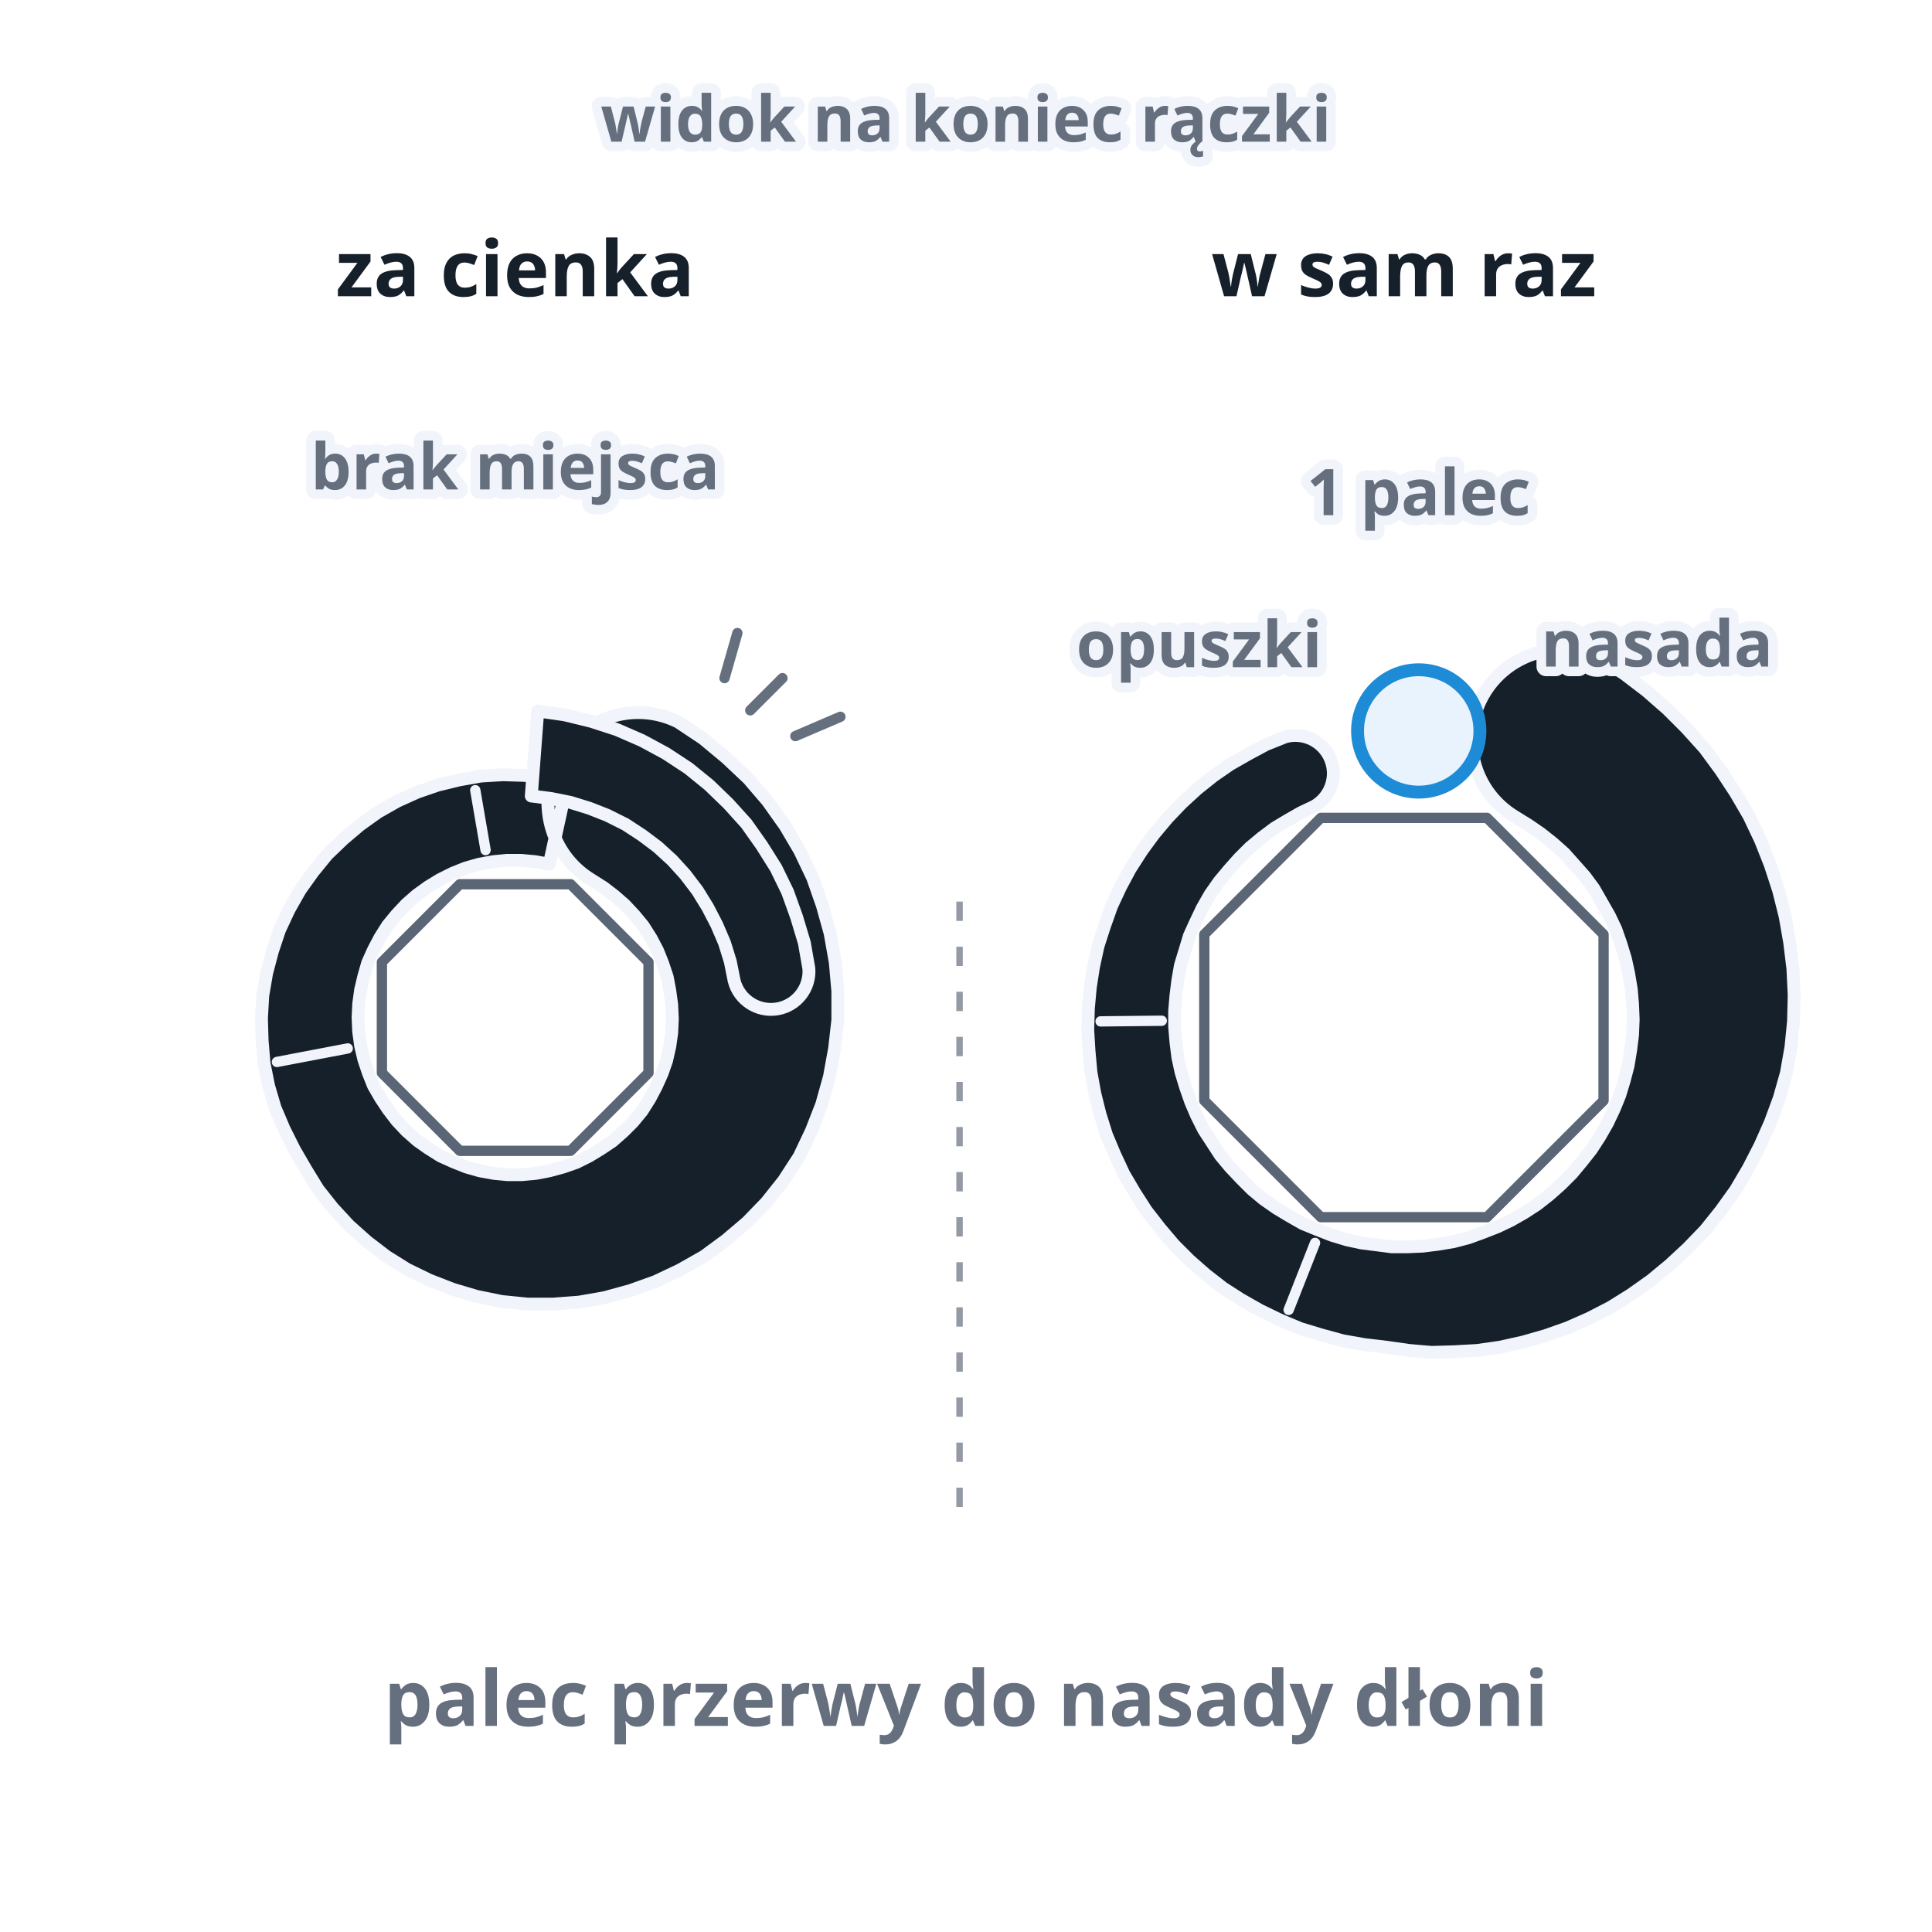
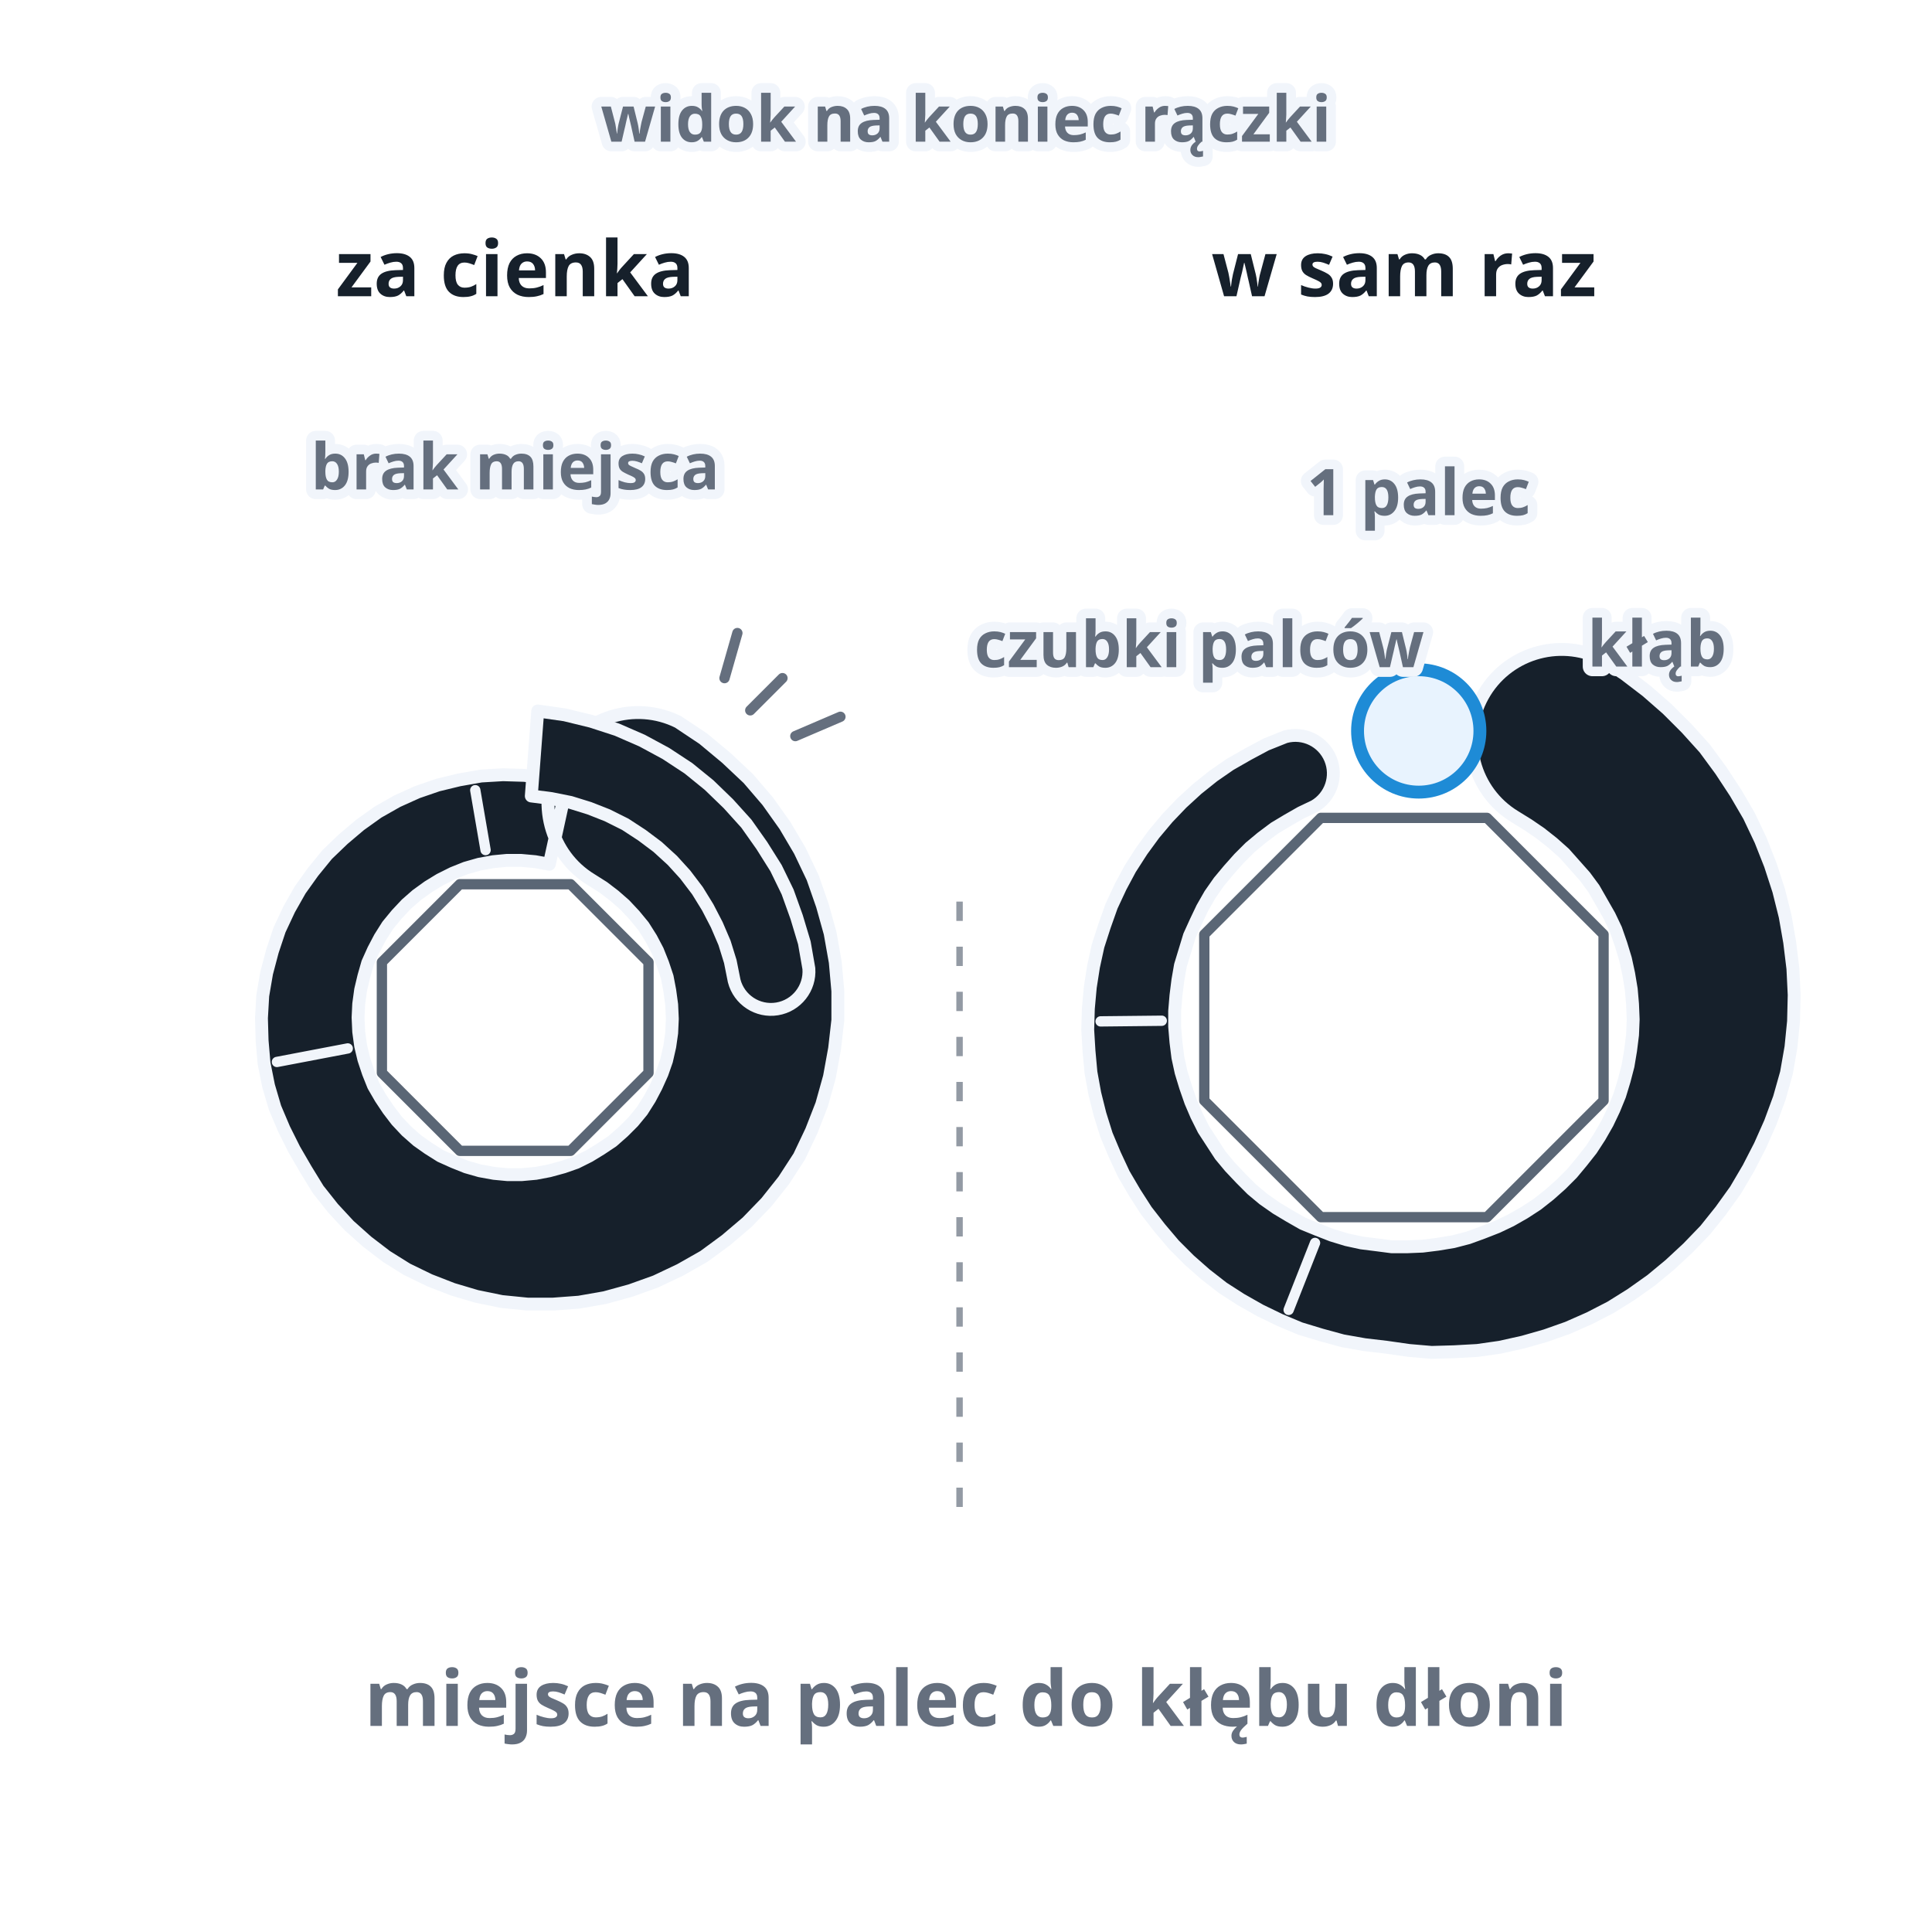
- <svg xmlns="http://www.w3.org/2000/svg" viewBox="0 0 300 300" role="img" aria-label="Dwie rączki w przekroju, widziane od końca rączki, z dłonią jako opaską wokół nich. Po lewej rączka jest za cienka: ta sama dłoń sięga tak daleko, że opuszki palców wbijają się w nasadę dłoni. Po prawej pasuje: między opuszkami a nasadą dłoni zostaje mniej więcej szerokość palca wskazującego.">
+ <svg xmlns="http://www.w3.org/2000/svg" viewBox="0 0 300 300" role="img" aria-label="Dwie rączki w przekroju, widziane od końca rączki, z dłonią jako opaską wokół nich. Po lewej rączka jest za cienka: ta sama dłoń sięga tak daleko, że czubki palców wbijają się w kłąb dłoni. Po prawej pasuje: między czubkami palców a kłębem dłoni zostaje mniej więcej szerokość palca wskazującego.">
  <style>
    .s-griff{fill:var(--flaeche,#fff);stroke:var(--tinte-2,#5a6675);stroke-width:1.6;stroke-linejoin:round}
    .s-hand{fill:var(--tinte,#16202b);stroke:var(--flaeche-2,#f1f5fb);stroke-width:2;stroke-linejoin:round}
    .s-kerbe{fill:none;stroke:var(--flaeche-2,#f1f5fb);stroke-width:1.6;stroke-linecap:round}
    .s-links{text-anchor:start}
    .s-rechts{text-anchor:end}
    .s-druck{fill:none;stroke:var(--tinte-3,#656f7e);stroke-width:1.6;stroke-linecap:round}
    .s-finger{fill:var(--primaer-weich,#e8f3fe);stroke:var(--primaer-dunkel,#1e8bd6);stroke-width:2}
    .s-rahmen{fill:none;stroke:var(--tinte-3,#656f7e);stroke-width:1.6}
    .s-saiten{fill:none;stroke:var(--tinte-3,#656f7e);stroke-width:0.6;opacity:.7}
    .s-schaft{fill:none;stroke:var(--tinte-3,#656f7e);stroke-linecap:round}
    .s-cmkopf{fill:var(--primaer-weich,#e8f3fe);stroke:var(--primaer-dunkel,#1e8bd6);stroke-width:3.4}
    .s-cmsaiten{fill:none;stroke:var(--primaer-dunkel,#1e8bd6);stroke-width:0.7;opacity:.55}
    .s-cmschaft{fill:none;stroke:var(--primaer-dunkel,#1e8bd6);stroke-linecap:round}
    .s-masz{fill:none;stroke:var(--tinte-3,#656f7e);stroke-width:1.2}
    .s-pfeil{fill:var(--tinte-3,#656f7e)}
    .s-apfeil{fill:var(--primaer-dunkel,#1e8bd6)}
    .s-saite{fill:var(--tinte,#16202b)}
    .s-saite2{fill:none;stroke:var(--tinte,#16202b);stroke-width:1.6}
    .s-bett{fill:none;stroke:var(--tinte,#16202b);stroke-width:2.2;stroke-linecap:round}
    .s-rahmenstueck{fill:var(--tinte-2,#5a6675)}
    .s-faecher{fill:var(--primaer-weich,#e8f3fe);stroke:var(--primaer-dunkel,#1e8bd6);stroke-width:1;stroke-dasharray:2 3}
    .s-flug{fill:none;stroke:var(--primaer-dunkel,#1e8bd6);stroke-width:2.4;stroke-linecap:round}
    .s-ball{fill:var(--tinte,#16202b)}
    .s-trenner{fill:none;stroke:var(--tinte-3,#656f7e);stroke-width:1;stroke-dasharray:3 4;opacity:.7}
    .s-titel{fill:var(--tinte,#16202b);font:700 12px/1 system-ui,sans-serif;text-anchor:middle}
    .s-name{fill:var(--tinte-2,#5a6675);font:600 11px/1 system-ui,sans-serif;text-anchor:middle}
    .s-name2{fill:var(--primaer-tief,#1568ad);font:700 11px/1 system-ui,sans-serif;text-anchor:middle}
    .s-teil{fill:var(--tinte-3,#656f7e);font:600 10px/1 system-ui,sans-serif;text-anchor:middle;paint-order:stroke;stroke:var(--flaeche-2,#f1f5fb);stroke-width:3;stroke-linejoin:round}
    .s-teilw{fill:var(--tinte,#16202b);font:600 10px/1 system-ui,sans-serif;text-anchor:middle;paint-order:stroke;stroke:var(--primaer-weich,#e8f3fe);stroke-width:3;stroke-linejoin:round}
    .s-zahl{fill:var(--tinte,#16202b);font:700 11px/1 system-ui,sans-serif;text-anchor:middle;paint-order:stroke;stroke:var(--flaeche-2,#f1f5fb);stroke-width:4;stroke-linejoin:round}
    .st{fill:var(--tinte-3,#656f7e);font:600 12px/1 system-ui,sans-serif;text-anchor:middle}
  </style>
  <defs>
    <marker id="mp" viewBox="0 0 10 10" markerWidth="7" markerHeight="7" refX="8.5" refY="5" orient="auto-start-reverse">
      <path d="M1,1 L9,5 L1,9 Z" class="s-pfeil" />
    </marker>
    <marker id="ma" viewBox="0 0 10 10" markerWidth="6" markerHeight="6" refX="8" refY="5" orient="auto">
      <path d="M1,1 L9,5 L1,9 Z" class="s-apfeil" />
    </marker>
  </defs>
  <text class="s-teil" x="150" y="22">widok na koniec rączki</text>
  <text class="s-titel" x="80" y="46">za cienka</text>
  <text class="s-titel" x="218" y="46">w sam raz</text>
  <path class="s-trenner" d="M149,140 L149,236" />
  <path class="s-griff" d="M100.7,166.6L88.6,178.7L71.4,178.7L59.3,166.6L59.3,149.4L71.4,137.3L88.6,137.3L100.7,149.4Z" />
  <path class="s-griff" d="M249,170.9L230.9,189L205.1,189L187,170.9L187,145.1L205.1,127L230.9,127L249,145.1Z" />
  <path class="s-hand" d="M105.3,112.1L109.2,114.7L112.8,117.7L116.2,120.9L119.2,124.4L121.9,128.2L124.2,132.1L126.2,136.3L127.7,140.6L128.9,144.9L129.7,149.4L130.1,153.9L130.1,158.4L129.6,162.8L128.8,167.2L127.6,171.5L126,175.6L124.1,179.6L121.7,183.3L119,186.7L116,189.8L112.7,192.6L109.3,195.1L105.6,197.2L101.8,199L97.9,200.4L93.9,201.5L89.9,202.2L85.9,202.5L81.9,202.5L77.9,202.1L74,201.3L70.3,200.2L66.7,198.8L63.2,197.1L60,195.1L57,192.8L54.2,190.3L51.7,187.6L49.4,184.7L47.5,181.6L45.7,178.5L44.1,175.3L42.7,172L41.7,168.6L41,165.1L40.7,161.6L40.6,158.1L40.8,154.6L41.4,151.1L42.3,147.7L43.4,144.4L44.9,141.2L46.6,138.2L48.6,135.4L50.8,132.7L53.3,130.3L55.9,128.1L58.7,126.1L61.7,124.4L64.8,123L68,121.9L71.3,121.1L74.7,120.5L78.1,120.3L81.4,120.4L84.8,120.8L88.1,121.4L85.3,134.2L83.1,133.8L80.9,133.6L78.7,133.6L76.6,133.8L74.4,134.2L72.3,134.8L70.3,135.6L68.3,136.6L66.5,137.7L64.7,139L63.1,140.4L61.6,142L60.2,143.7L59,145.6L58,147.5L57.1,149.5L56.5,151.6L56,153.7L55.7,155.9L55.6,158L55.7,160.2L56,162.4L56.5,164.5L57.2,166.6L58,168.6L59.1,170.5L60.3,172.3L61.6,174L63.1,175.6L64.8,177.1L66.5,178.3L68.4,179.5L70.4,180.4L72.4,181.2L74.5,181.8L76.7,182.2L78.8,182.4L81,182.4L83.2,182.2L85.3,181.8L87.5,181.2L89.5,180.5L91.5,179.5L93.3,178.4L95.1,177.2L96.8,175.7L98.3,174.2L99.7,172.5L100.9,170.6L101.9,168.7L102.8,166.7L103.5,164.7L104,162.5L104.3,160.4L104.4,158.2L104.3,156L104,153.8L103.6,151.7L102.9,149.6L102.1,147.6L101.1,145.7L99.9,143.8L98.5,142.1L97,140.5L95.4,139.1L93.7,137.8L91.8,136.6A14,14 0 0 1 105.3,112.1Z" />
  <path class="s-kerbe" d="M54,162.8L43,164.9M75.4,132L73.8,122.7" />
  <path class="s-hand" d="M83.5,110.4L87.7,111L91.8,112L95.8,113.3L99.7,115L103.4,117L106.9,119.3L110.1,121.9L113.1,124.8L115.9,127.9L118.3,131.3L120.5,134.8L122.3,138.5L123.7,142.4L124.9,146.4L125.6,150.4A5.9,5.9 0 0 1 114,152.3L113.4,149.3L112.5,146.4L111.3,143.6L109.9,140.9L108.3,138.3L106.4,135.8L104.4,133.6L102.1,131.5L99.7,129.7L97.1,128L94.3,126.6L91.5,125.5L88.6,124.6L85.6,124L82.5,123.6Z" />
  <path class="s-hand" d="M248.7,102.3L252.3,104.7L255.7,107.3L258.9,110.1L261.9,113.1L264.7,116.2L267.2,119.6L269.5,123.1L271.6,126.7L273.4,130.5L274.9,134.3L276.2,138.3L277.2,142.3L277.9,146.3L278.4,150.4L278.6,154.5L278.5,158.6L278.1,162.6L277.4,166.6L276.3,170.5L274.9,174.3L273.3,177.9L271.5,181.4L269.5,184.8L267.2,188L264.8,191L262.1,193.8L259.3,196.4L256.4,198.8L253.3,201L250.1,203L246.8,204.7L243.4,206.2L240,207.4L236.5,208.4L232.9,209.2L229.4,209.7L225.8,209.9L222.3,210L218.8,209.7L215.3,209.2L211.9,208.8L208.5,208.2L205.2,207.3L201.9,206.3L198.8,205L195.7,203.5L192.7,201.8L189.9,200L187.2,197.9L184.7,195.7L182.3,193.3L180.1,190.7L178,188L176.2,185.2L174.5,182.3L173.1,179.3L171.8,176.2L170.8,173L170,169.8L169.4,166.5L169.1,163.2L168.9,159.9L169,156.6L169.3,153.3L169.8,150.1L170.5,146.9L171.5,143.8L172.6,140.7L174,137.7L175.5,134.9L177.3,132.1L179.2,129.5L181.3,127L183.5,124.7L185.9,122.5L188.4,120.5L191,118.7L193.8,117.1L196.6,115.6L199.6,114.4A5.9,5.9 0 0 1 204.1,125.2L202,126.2L199.9,127.4L197.9,128.6L195.9,130.1L194.1,131.6L192.4,133.3L190.8,135.1L189.3,136.9L187.9,138.9L186.7,141L185.7,143.1L184.7,145.3L184,147.6L183.3,149.9L182.9,152.2L182.6,154.6L182.4,157L182.4,159.4L182.6,161.8L182.9,164.2L183.4,166.5L184.1,168.8L184.9,171.1L185.8,173.2L186.9,175.4L188.2,177.4L189.5,179.4L191,181.2L192.7,183L194.4,184.7L196.2,186.2L198.2,187.6L200.2,188.8L202.3,190L204.5,190.9L206.8,191.8L209.1,192.5L211.4,193L213.8,193.3L216.1,193.6L218.5,193.6L220.9,193.5L223.3,193.2L225.7,192.8L228,192.2L230.2,191.4L232.5,190.5L234.6,189.5L236.7,188.3L238.7,187L240.6,185.5L242.4,183.9L244.1,182.2L245.6,180.4L247.1,178.5L248.4,176.5L249.6,174.4L250.6,172.3L251.5,170.1L252.2,167.8L252.8,165.5L253.2,163.1L253.5,160.7L253.6,158.3L253.5,155.9L253.3,153.6L252.9,151.2L252.4,148.9L251.7,146.6L250.9,144.3L249.9,142.2L248.7,140.1L247.5,138L246.1,136.1L244.5,134.3L242.9,132.5L241.1,130.9L239.2,129.4L237.3,128.1L235.2,126.8A14,14 0 0 1 248.7,102.3Z" />
  <path class="s-kerbe" d="M204.2,193L200.1,203.4M180.4,158.5L170.9,158.6" />
  <path class="s-druck" d="M116.5,110.3l5,-5M123.5,114.3l7,-3M112.5,105.3l2,-7" />
  <circle class="s-finger" cx="220.3" cy="113.5" r="9.5" />
  <text class="s-teil" x="80" y="76">brak miejsca</text>
  <text class="s-teil" x="220.3" y="80">1 palec</text>
-   <text class="s-teil s-links" x="257.3" y="103.5">nasada</text>
-   <text class="s-teil s-rechts" x="186.2" y="103.6">opuszki</text>
-   <text class="st" x="150" y="268">palec przerwy do nasady dłoni</text>
+   <text class="s-teil s-links" x="257.3" y="103.5">kłąb</text>
+   <text class="s-teil s-rechts" x="186.2" y="103.6">czubki palców</text>
+   <text class="st" x="150" y="268">miejsce na palec do kłębu dłoni</text>
</svg>
